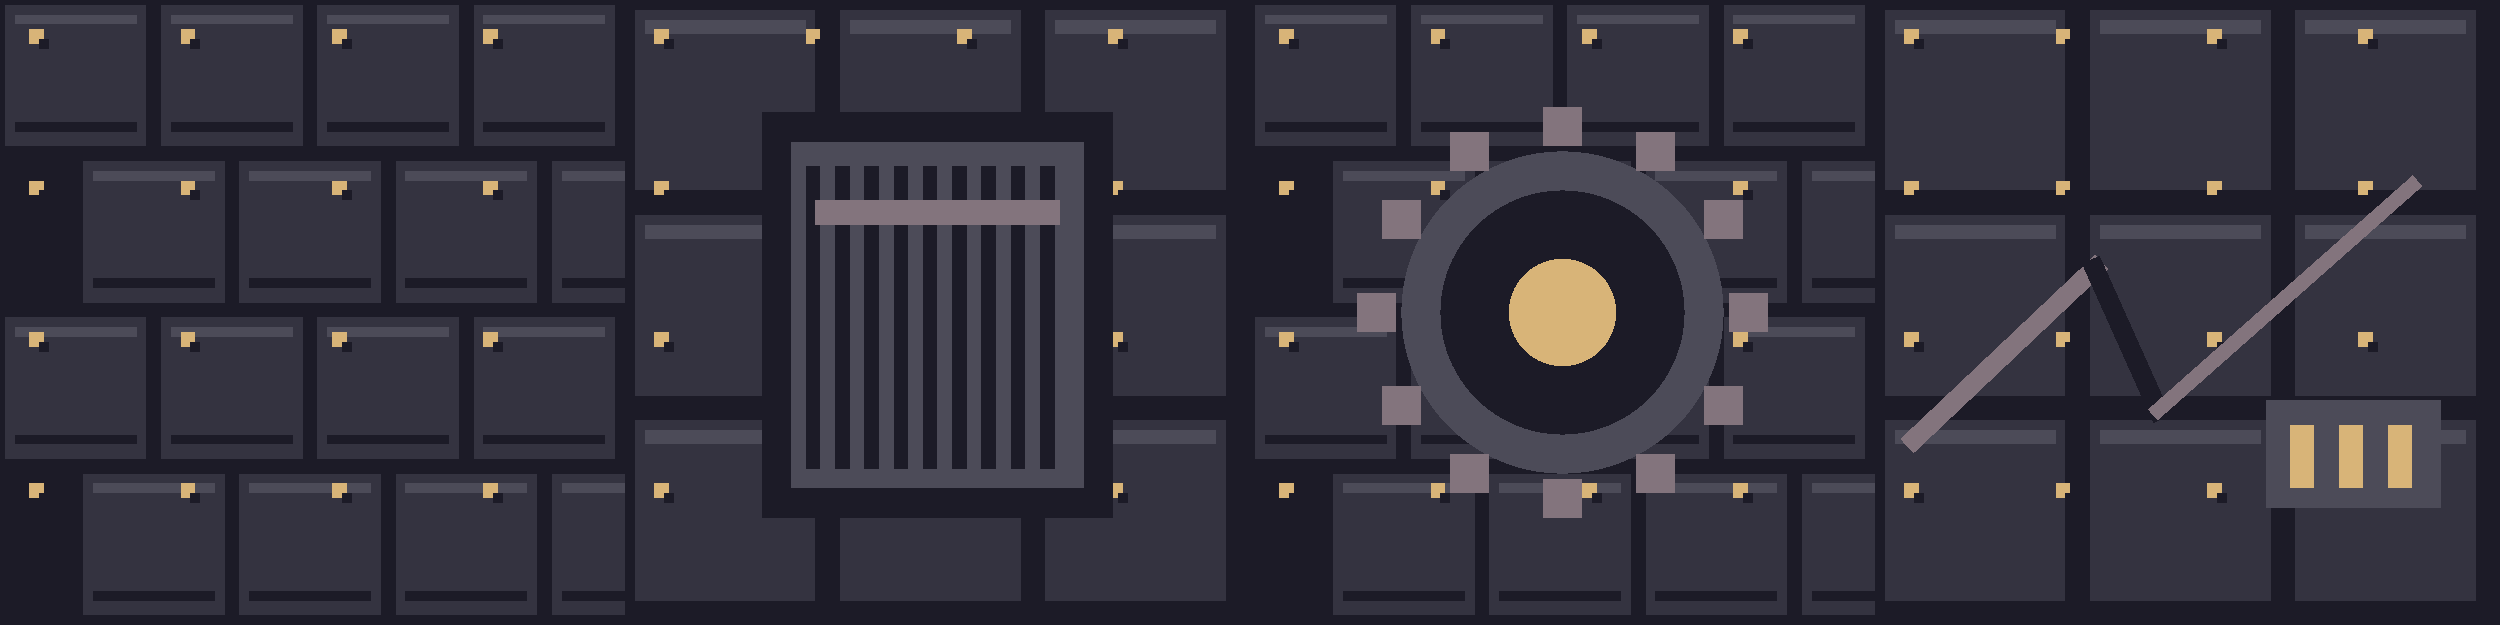
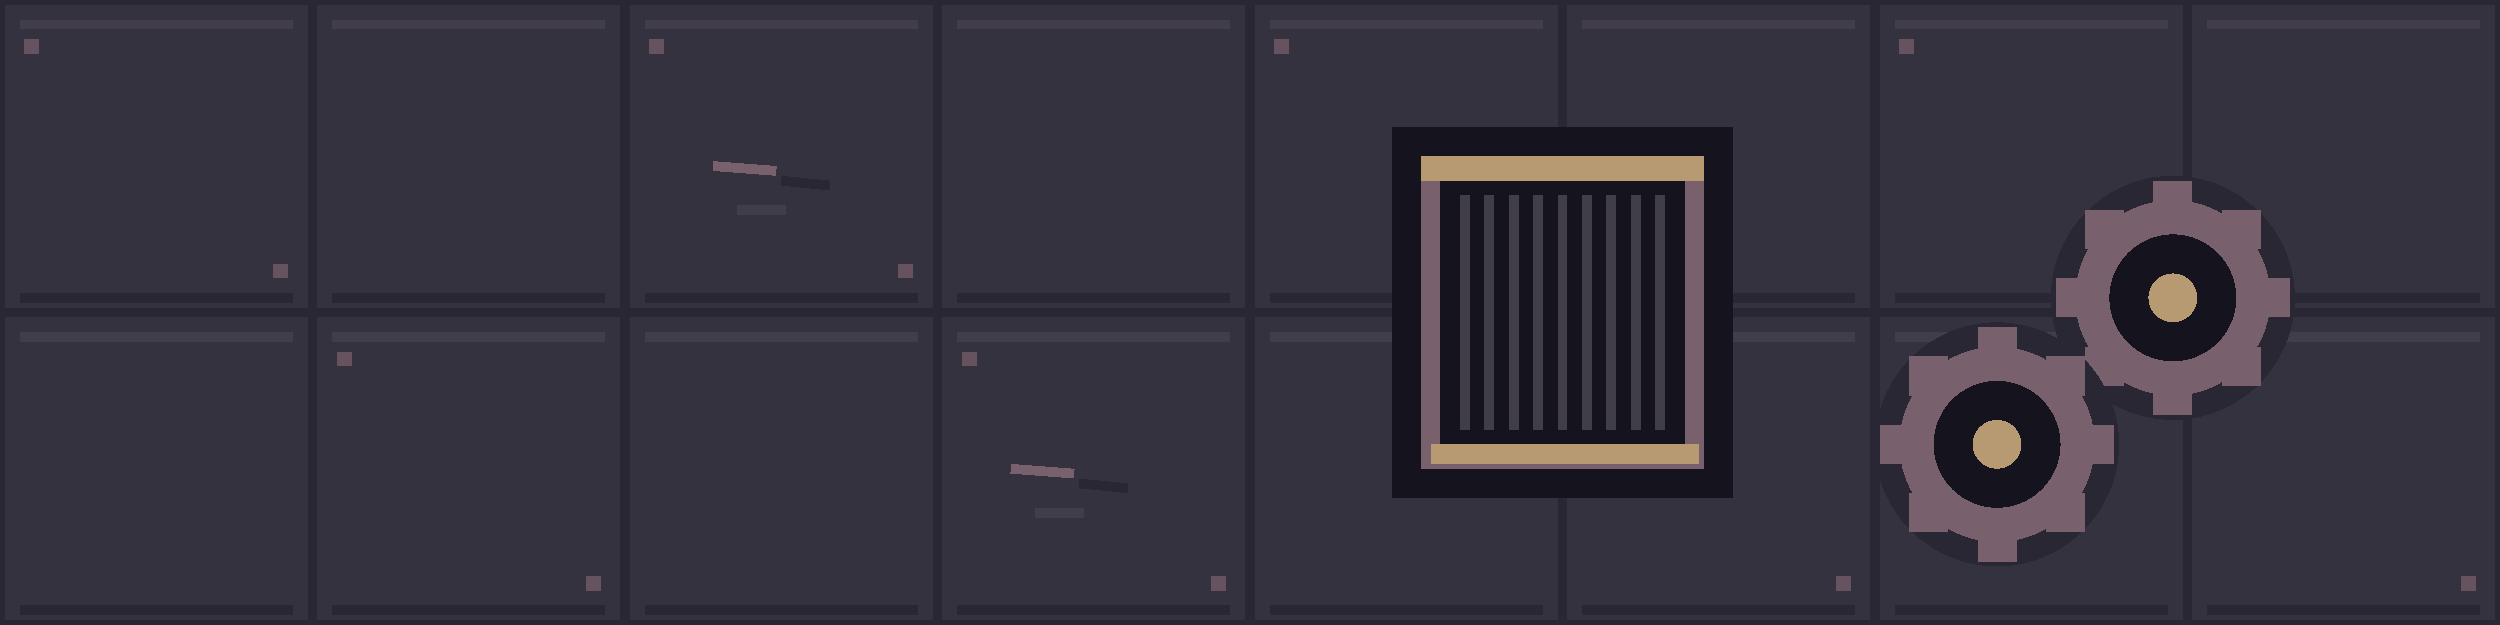
<svg xmlns="http://www.w3.org/2000/svg" width="512" height="128" viewBox="0 0 512 128" shape-rendering="crispEdges">
  <g transform="translate(0,0)">
-     <rect x="0" y="0" width="128" height="128" fill="#1c1b27" />
-     <rect x="1" y="1" width="29" height="29" fill="#343340" />
-     <rect x="3" y="3" width="25" height="2" fill="#4c4b58" />
-     <rect x="3" y="25" width="25" height="2" fill="#1c1b27" />
-     <rect x="33" y="1" width="29" height="29" fill="#343340" />
-     <rect x="35" y="3" width="25" height="2" fill="#4c4b58" />
-     <rect x="35" y="25" width="25" height="2" fill="#1c1b27" />
-     <rect x="65" y="1" width="29" height="29" fill="#343340" />
-     <rect x="67" y="3" width="25" height="2" fill="#4c4b58" />
-     <rect x="67" y="25" width="25" height="2" fill="#1c1b27" />
-     <rect x="97" y="1" width="29" height="29" fill="#343340" />
-     <rect x="99" y="3" width="25" height="2" fill="#4c4b58" />
-     <rect x="99" y="25" width="25" height="2" fill="#1c1b27" />
-     <rect x="17" y="33" width="29" height="29" fill="#343340" />
-     <rect x="19" y="35" width="25" height="2" fill="#4c4b58" />
-     <rect x="19" y="57" width="25" height="2" fill="#1c1b27" />
-     <rect x="49" y="33" width="29" height="29" fill="#343340" />
-     <rect x="51" y="35" width="25" height="2" fill="#4c4b58" />
-     <rect x="51" y="57" width="25" height="2" fill="#1c1b27" />
-     <rect x="81" y="33" width="29" height="29" fill="#343340" />
-     <rect x="83" y="35" width="25" height="2" fill="#4c4b58" />
-     <rect x="83" y="57" width="25" height="2" fill="#1c1b27" />
-     <rect x="113" y="33" width="29" height="29" fill="#343340" />
-     <rect x="115" y="35" width="25" height="2" fill="#4c4b58" />
-     <rect x="115" y="57" width="25" height="2" fill="#1c1b27" />
-     <rect x="1" y="65" width="29" height="29" fill="#343340" />
-     <rect x="3" y="67" width="25" height="2" fill="#4c4b58" />
-     <rect x="3" y="89" width="25" height="2" fill="#1c1b27" />
-     <rect x="33" y="65" width="29" height="29" fill="#343340" />
-     <rect x="35" y="67" width="25" height="2" fill="#4c4b58" />
-     <rect x="35" y="89" width="25" height="2" fill="#1c1b27" />
-     <rect x="65" y="65" width="29" height="29" fill="#343340" />
-     <rect x="67" y="67" width="25" height="2" fill="#4c4b58" />
-     <rect x="67" y="89" width="25" height="2" fill="#1c1b27" />
-     <rect x="97" y="65" width="29" height="29" fill="#343340" />
-     <rect x="99" y="67" width="25" height="2" fill="#4c4b58" />
-     <rect x="99" y="89" width="25" height="2" fill="#1c1b27" />
-     <rect x="17" y="97" width="29" height="29" fill="#343340" />
-     <rect x="19" y="99" width="25" height="2" fill="#4c4b58" />
-     <rect x="19" y="121" width="25" height="2" fill="#1c1b27" />
-     <rect x="49" y="97" width="29" height="29" fill="#343340" />
-     <rect x="51" y="99" width="25" height="2" fill="#4c4b58" />
-     <rect x="51" y="121" width="25" height="2" fill="#1c1b27" />
-     <rect x="81" y="97" width="29" height="29" fill="#343340" />
-     <rect x="83" y="99" width="25" height="2" fill="#4c4b58" />
-     <rect x="83" y="121" width="25" height="2" fill="#1c1b27" />
-     <rect x="113" y="97" width="29" height="29" fill="#343340" />
-     <rect x="115" y="99" width="25" height="2" fill="#4c4b58" />
-     <rect x="115" y="121" width="25" height="2" fill="#1c1b27" />
-     <rect x="6" y="6" width="3" height="3" fill="#d8b478" />
-     <rect x="8" y="8" width="2" height="2" fill="#1c1b27" />
-     <rect x="37" y="6" width="3" height="3" fill="#d8b478" />
-     <rect x="39" y="8" width="2" height="2" fill="#1c1b27" />
-     <rect x="68" y="6" width="3" height="3" fill="#d8b478" />
-     <rect x="70" y="8" width="2" height="2" fill="#1c1b27" />
-     <rect x="99" y="6" width="3" height="3" fill="#d8b478" />
-     <rect x="101" y="8" width="2" height="2" fill="#1c1b27" />
-     <rect x="6" y="37" width="3" height="3" fill="#d8b478" />
-     <rect x="8" y="39" width="2" height="2" fill="#1c1b27" />
-     <rect x="37" y="37" width="3" height="3" fill="#d8b478" />
-     <rect x="39" y="39" width="2" height="2" fill="#1c1b27" />
-     <rect x="68" y="37" width="3" height="3" fill="#d8b478" />
-     <rect x="70" y="39" width="2" height="2" fill="#1c1b27" />
-     <rect x="99" y="37" width="3" height="3" fill="#d8b478" />
-     <rect x="101" y="39" width="2" height="2" fill="#1c1b27" />
-     <rect x="6" y="68" width="3" height="3" fill="#d8b478" />
-     <rect x="8" y="70" width="2" height="2" fill="#1c1b27" />
-     <rect x="37" y="68" width="3" height="3" fill="#d8b478" />
-     <rect x="39" y="70" width="2" height="2" fill="#1c1b27" />
-     <rect x="68" y="68" width="3" height="3" fill="#d8b478" />
-     <rect x="70" y="70" width="2" height="2" fill="#1c1b27" />
-     <rect x="99" y="68" width="3" height="3" fill="#d8b478" />
-     <rect x="101" y="70" width="2" height="2" fill="#1c1b27" />
-     <rect x="6" y="99" width="3" height="3" fill="#d8b478" />
-     <rect x="8" y="101" width="2" height="2" fill="#1c1b27" />
-     <rect x="37" y="99" width="3" height="3" fill="#d8b478" />
-     <rect x="39" y="101" width="2" height="2" fill="#1c1b27" />
-     <rect x="68" y="99" width="3" height="3" fill="#d8b478" />
-     <rect x="70" y="101" width="2" height="2" fill="#1c1b27" />
-     <rect x="99" y="99" width="3" height="3" fill="#d8b478" />
-     <rect x="101" y="101" width="2" height="2" fill="#1c1b27" />
+     <rect x="0" y="0" width="128" height="128" fill="#292734" />
+     <rect x="1" y="1" width="62" height="62" fill="#34323e" />
+     <rect x="4" y="4" width="56" height="2" fill="#413d49" />
+     <rect x="4" y="60" width="56" height="2" fill="#292734" />
+     <rect x="5" y="8" width="3" height="3" fill="#675360" />
+     <rect x="56" y="54" width="3" height="3" fill="#675360" />
+     <rect x="65" y="1" width="62" height="62" fill="#34323e" />
+     <rect x="68" y="4" width="56" height="2" fill="#413d49" />
+     <rect x="68" y="60" width="56" height="2" fill="#292734" />
+     <rect x="1" y="65" width="62" height="62" fill="#34323e" />
+     <rect x="4" y="68" width="56" height="2" fill="#413d49" />
+     <rect x="4" y="124" width="56" height="2" fill="#292734" />
+     <rect x="65" y="65" width="62" height="62" fill="#34323e" />
+     <rect x="68" y="68" width="56" height="2" fill="#413d49" />
+     <rect x="68" y="124" width="56" height="2" fill="#292734" />
+     <rect x="69" y="72" width="3" height="3" fill="#675360" />
+     <rect x="120" y="118" width="3" height="3" fill="#675360" />
  </g>
  <g transform="translate(128,0)">
-     <rect x="0" y="0" width="128" height="128" fill="#1c1b27" />
-     <rect x="2" y="2" width="37" height="37" fill="#343340" />
-     <rect x="4" y="4" width="33" height="3" fill="#4c4b58" />
-     <rect x="44" y="2" width="37" height="37" fill="#343340" />
-     <rect x="46" y="4" width="33" height="3" fill="#4c4b58" />
-     <rect x="86" y="2" width="37" height="37" fill="#343340" />
-     <rect x="88" y="4" width="33" height="3" fill="#4c4b58" />
-     <rect x="128" y="2" width="37" height="37" fill="#343340" />
-     <rect x="130" y="4" width="33" height="3" fill="#4c4b58" />
-     <rect x="2" y="44" width="37" height="37" fill="#343340" />
-     <rect x="4" y="46" width="33" height="3" fill="#4c4b58" />
-     <rect x="44" y="44" width="37" height="37" fill="#343340" />
-     <rect x="46" y="46" width="33" height="3" fill="#4c4b58" />
-     <rect x="86" y="44" width="37" height="37" fill="#343340" />
-     <rect x="88" y="46" width="33" height="3" fill="#4c4b58" />
-     <rect x="128" y="44" width="37" height="37" fill="#343340" />
-     <rect x="130" y="46" width="33" height="3" fill="#4c4b58" />
-     <rect x="2" y="86" width="37" height="37" fill="#343340" />
-     <rect x="4" y="88" width="33" height="3" fill="#4c4b58" />
-     <rect x="44" y="86" width="37" height="37" fill="#343340" />
-     <rect x="46" y="88" width="33" height="3" fill="#4c4b58" />
-     <rect x="86" y="86" width="37" height="37" fill="#343340" />
-     <rect x="88" y="88" width="33" height="3" fill="#4c4b58" />
-     <rect x="128" y="86" width="37" height="37" fill="#343340" />
-     <rect x="130" y="88" width="33" height="3" fill="#4c4b58" />
-     <rect x="2" y="128" width="37" height="37" fill="#343340" />
-     <rect x="4" y="130" width="33" height="3" fill="#4c4b58" />
-     <rect x="44" y="128" width="37" height="37" fill="#343340" />
-     <rect x="46" y="130" width="33" height="3" fill="#4c4b58" />
-     <rect x="86" y="128" width="37" height="37" fill="#343340" />
-     <rect x="88" y="130" width="33" height="3" fill="#4c4b58" />
-     <rect x="128" y="128" width="37" height="37" fill="#343340" />
-     <rect x="130" y="130" width="33" height="3" fill="#4c4b58" />
-     <rect x="6" y="6" width="3" height="3" fill="#d8b478" />
-     <rect x="8" y="8" width="2" height="2" fill="#1c1b27" />
-     <rect x="37" y="6" width="3" height="3" fill="#d8b478" />
-     <rect x="39" y="8" width="2" height="2" fill="#1c1b27" />
-     <rect x="68" y="6" width="3" height="3" fill="#d8b478" />
-     <rect x="70" y="8" width="2" height="2" fill="#1c1b27" />
-     <rect x="99" y="6" width="3" height="3" fill="#d8b478" />
-     <rect x="101" y="8" width="2" height="2" fill="#1c1b27" />
-     <rect x="6" y="37" width="3" height="3" fill="#d8b478" />
-     <rect x="8" y="39" width="2" height="2" fill="#1c1b27" />
-     <rect x="37" y="37" width="3" height="3" fill="#d8b478" />
-     <rect x="39" y="39" width="2" height="2" fill="#1c1b27" />
-     <rect x="68" y="37" width="3" height="3" fill="#d8b478" />
-     <rect x="70" y="39" width="2" height="2" fill="#1c1b27" />
-     <rect x="99" y="37" width="3" height="3" fill="#d8b478" />
-     <rect x="101" y="39" width="2" height="2" fill="#1c1b27" />
-     <rect x="6" y="68" width="3" height="3" fill="#d8b478" />
-     <rect x="8" y="70" width="2" height="2" fill="#1c1b27" />
-     <rect x="37" y="68" width="3" height="3" fill="#d8b478" />
-     <rect x="39" y="70" width="2" height="2" fill="#1c1b27" />
-     <rect x="68" y="68" width="3" height="3" fill="#d8b478" />
-     <rect x="70" y="70" width="2" height="2" fill="#1c1b27" />
-     <rect x="99" y="68" width="3" height="3" fill="#d8b478" />
-     <rect x="101" y="70" width="2" height="2" fill="#1c1b27" />
-     <rect x="6" y="99" width="3" height="3" fill="#d8b478" />
-     <rect x="8" y="101" width="2" height="2" fill="#1c1b27" />
-     <rect x="37" y="99" width="3" height="3" fill="#d8b478" />
-     <rect x="39" y="101" width="2" height="2" fill="#1c1b27" />
-     <rect x="68" y="99" width="3" height="3" fill="#d8b478" />
-     <rect x="70" y="101" width="2" height="2" fill="#1c1b27" />
-     <rect x="99" y="99" width="3" height="3" fill="#d8b478" />
-     <rect x="101" y="101" width="2" height="2" fill="#1c1b27" />
-     <rect x="28" y="23" width="72" height="83" fill="#1c1b27" />
-     <rect x="34" y="29" width="60" height="71" fill="#4c4b58" />
-     <rect x="37" y="34" width="3" height="62" fill="#1c1b27" />
-     <rect x="43" y="34" width="3" height="62" fill="#1c1b27" />
-     <rect x="49" y="34" width="3" height="62" fill="#1c1b27" />
-     <rect x="55" y="34" width="3" height="62" fill="#1c1b27" />
-     <rect x="61" y="34" width="3" height="62" fill="#1c1b27" />
-     <rect x="67" y="34" width="3" height="62" fill="#1c1b27" />
-     <rect x="73" y="34" width="3" height="62" fill="#1c1b27" />
-     <rect x="79" y="34" width="3" height="62" fill="#1c1b27" />
-     <rect x="85" y="34" width="3" height="62" fill="#1c1b27" />
-     <rect x="39" y="41" width="50" height="5" fill="#83747d" />
+     <rect x="0" y="0" width="128" height="128" fill="#292734" />
+     <rect x="1" y="1" width="62" height="62" fill="#34323e" />
+     <rect x="4" y="4" width="56" height="2" fill="#413d49" />
+     <rect x="4" y="60" width="56" height="2" fill="#292734" />
+     <rect x="5" y="8" width="3" height="3" fill="#675360" />
+     <rect x="56" y="54" width="3" height="3" fill="#675360" />
+     <rect x="65" y="1" width="62" height="62" fill="#34323e" />
+     <rect x="68" y="4" width="56" height="2" fill="#413d49" />
+     <rect x="68" y="60" width="56" height="2" fill="#292734" />
+     <rect x="1" y="65" width="62" height="62" fill="#34323e" />
+     <rect x="4" y="68" width="56" height="2" fill="#413d49" />
+     <rect x="4" y="124" width="56" height="2" fill="#292734" />
+     <rect x="65" y="65" width="62" height="62" fill="#34323e" />
+     <rect x="68" y="68" width="56" height="2" fill="#413d49" />
+     <rect x="68" y="124" width="56" height="2" fill="#292734" />
+     <rect x="69" y="72" width="3" height="3" fill="#675360" />
+     <rect x="120" y="118" width="3" height="3" fill="#675360" />
+     <path d="M18 34L31 35" fill="none" stroke="#78606c" stroke-width="2" />
+     <path d="M32 37L42 38" fill="none" stroke="#292734" stroke-width="2" />
+     <rect x="23" y="42" width="10" height="2" fill="#413d49" />
+     <path d="M79 96L92 97" fill="none" stroke="#78606c" stroke-width="2" />
+     <path d="M93 99L103 100" fill="none" stroke="#292734" stroke-width="2" />
+     <rect x="84" y="104" width="10" height="2" fill="#413d49" />
  </g>
  <g transform="translate(256,0)">
-     <rect x="0" y="0" width="128" height="128" fill="#1c1b27" />
-     <rect x="1" y="1" width="29" height="29" fill="#343340" />
-     <rect x="3" y="3" width="25" height="2" fill="#4c4b58" />
-     <rect x="3" y="25" width="25" height="2" fill="#1c1b27" />
-     <rect x="33" y="1" width="29" height="29" fill="#343340" />
-     <rect x="35" y="3" width="25" height="2" fill="#4c4b58" />
-     <rect x="35" y="25" width="25" height="2" fill="#1c1b27" />
-     <rect x="65" y="1" width="29" height="29" fill="#343340" />
-     <rect x="67" y="3" width="25" height="2" fill="#4c4b58" />
-     <rect x="67" y="25" width="25" height="2" fill="#1c1b27" />
-     <rect x="97" y="1" width="29" height="29" fill="#343340" />
-     <rect x="99" y="3" width="25" height="2" fill="#4c4b58" />
-     <rect x="99" y="25" width="25" height="2" fill="#1c1b27" />
-     <rect x="17" y="33" width="29" height="29" fill="#343340" />
-     <rect x="19" y="35" width="25" height="2" fill="#4c4b58" />
-     <rect x="19" y="57" width="25" height="2" fill="#1c1b27" />
-     <rect x="49" y="33" width="29" height="29" fill="#343340" />
-     <rect x="51" y="35" width="25" height="2" fill="#4c4b58" />
-     <rect x="51" y="57" width="25" height="2" fill="#1c1b27" />
-     <rect x="81" y="33" width="29" height="29" fill="#343340" />
-     <rect x="83" y="35" width="25" height="2" fill="#4c4b58" />
-     <rect x="83" y="57" width="25" height="2" fill="#1c1b27" />
-     <rect x="113" y="33" width="29" height="29" fill="#343340" />
-     <rect x="115" y="35" width="25" height="2" fill="#4c4b58" />
-     <rect x="115" y="57" width="25" height="2" fill="#1c1b27" />
-     <rect x="1" y="65" width="29" height="29" fill="#343340" />
-     <rect x="3" y="67" width="25" height="2" fill="#4c4b58" />
-     <rect x="3" y="89" width="25" height="2" fill="#1c1b27" />
-     <rect x="33" y="65" width="29" height="29" fill="#343340" />
-     <rect x="35" y="67" width="25" height="2" fill="#4c4b58" />
-     <rect x="35" y="89" width="25" height="2" fill="#1c1b27" />
-     <rect x="65" y="65" width="29" height="29" fill="#343340" />
-     <rect x="67" y="67" width="25" height="2" fill="#4c4b58" />
-     <rect x="67" y="89" width="25" height="2" fill="#1c1b27" />
-     <rect x="97" y="65" width="29" height="29" fill="#343340" />
-     <rect x="99" y="67" width="25" height="2" fill="#4c4b58" />
-     <rect x="99" y="89" width="25" height="2" fill="#1c1b27" />
-     <rect x="17" y="97" width="29" height="29" fill="#343340" />
-     <rect x="19" y="99" width="25" height="2" fill="#4c4b58" />
-     <rect x="19" y="121" width="25" height="2" fill="#1c1b27" />
-     <rect x="49" y="97" width="29" height="29" fill="#343340" />
-     <rect x="51" y="99" width="25" height="2" fill="#4c4b58" />
-     <rect x="51" y="121" width="25" height="2" fill="#1c1b27" />
-     <rect x="81" y="97" width="29" height="29" fill="#343340" />
-     <rect x="83" y="99" width="25" height="2" fill="#4c4b58" />
-     <rect x="83" y="121" width="25" height="2" fill="#1c1b27" />
-     <rect x="113" y="97" width="29" height="29" fill="#343340" />
-     <rect x="115" y="99" width="25" height="2" fill="#4c4b58" />
-     <rect x="115" y="121" width="25" height="2" fill="#1c1b27" />
-     <rect x="6" y="6" width="3" height="3" fill="#d8b478" />
-     <rect x="8" y="8" width="2" height="2" fill="#1c1b27" />
-     <rect x="37" y="6" width="3" height="3" fill="#d8b478" />
-     <rect x="39" y="8" width="2" height="2" fill="#1c1b27" />
-     <rect x="68" y="6" width="3" height="3" fill="#d8b478" />
-     <rect x="70" y="8" width="2" height="2" fill="#1c1b27" />
-     <rect x="99" y="6" width="3" height="3" fill="#d8b478" />
-     <rect x="101" y="8" width="2" height="2" fill="#1c1b27" />
-     <rect x="6" y="37" width="3" height="3" fill="#d8b478" />
-     <rect x="8" y="39" width="2" height="2" fill="#1c1b27" />
-     <rect x="37" y="37" width="3" height="3" fill="#d8b478" />
-     <rect x="39" y="39" width="2" height="2" fill="#1c1b27" />
-     <rect x="68" y="37" width="3" height="3" fill="#d8b478" />
-     <rect x="70" y="39" width="2" height="2" fill="#1c1b27" />
-     <rect x="99" y="37" width="3" height="3" fill="#d8b478" />
-     <rect x="101" y="39" width="2" height="2" fill="#1c1b27" />
-     <rect x="6" y="68" width="3" height="3" fill="#d8b478" />
-     <rect x="8" y="70" width="2" height="2" fill="#1c1b27" />
-     <rect x="37" y="68" width="3" height="3" fill="#d8b478" />
-     <rect x="39" y="70" width="2" height="2" fill="#1c1b27" />
-     <rect x="68" y="68" width="3" height="3" fill="#d8b478" />
-     <rect x="70" y="70" width="2" height="2" fill="#1c1b27" />
-     <rect x="99" y="68" width="3" height="3" fill="#d8b478" />
-     <rect x="101" y="70" width="2" height="2" fill="#1c1b27" />
-     <rect x="6" y="99" width="3" height="3" fill="#d8b478" />
-     <rect x="8" y="101" width="2" height="2" fill="#1c1b27" />
-     <rect x="37" y="99" width="3" height="3" fill="#d8b478" />
-     <rect x="39" y="101" width="2" height="2" fill="#1c1b27" />
-     <rect x="68" y="99" width="3" height="3" fill="#d8b478" />
-     <rect x="70" y="101" width="2" height="2" fill="#1c1b27" />
-     <rect x="99" y="99" width="3" height="3" fill="#d8b478" />
-     <rect x="101" y="101" width="2" height="2" fill="#1c1b27" />
-     <circle cx="64" cy="64" r="33" fill="#4c4b58" />
-     <circle cx="64" cy="64" r="25" fill="#1c1b27" />
-     <circle cx="64" cy="64" r="11" fill="#d8b478" />
-     <rect x="98" y="60" width="8" height="8" fill="#83747d" />
-     <rect x="93" y="79" width="8" height="8" fill="#83747d" />
-     <rect x="79" y="93" width="8" height="8" fill="#83747d" />
-     <rect x="60" y="98" width="8" height="8" fill="#83747d" />
-     <rect x="41" y="93" width="8" height="8" fill="#83747d" />
-     <rect x="27" y="79" width="8" height="8" fill="#83747d" />
-     <rect x="22" y="60" width="8" height="8" fill="#83747d" />
-     <rect x="27" y="41" width="8" height="8" fill="#83747d" />
-     <rect x="41" y="27" width="8" height="8" fill="#83747d" />
-     <rect x="60" y="22" width="8" height="8" fill="#83747d" />
-     <rect x="79" y="27" width="8" height="8" fill="#83747d" />
-     <rect x="93" y="41" width="8" height="8" fill="#83747d" />
+     <rect x="0" y="0" width="128" height="128" fill="#292734" />
+     <rect x="1" y="1" width="62" height="62" fill="#34323e" />
+     <rect x="4" y="4" width="56" height="2" fill="#413d49" />
+     <rect x="4" y="60" width="56" height="2" fill="#292734" />
+     <rect x="5" y="8" width="3" height="3" fill="#675360" />
+     <rect x="56" y="54" width="3" height="3" fill="#675360" />
+     <rect x="65" y="1" width="62" height="62" fill="#34323e" />
+     <rect x="68" y="4" width="56" height="2" fill="#413d49" />
+     <rect x="68" y="60" width="56" height="2" fill="#292734" />
+     <rect x="1" y="65" width="62" height="62" fill="#34323e" />
+     <rect x="4" y="68" width="56" height="2" fill="#413d49" />
+     <rect x="4" y="124" width="56" height="2" fill="#292734" />
+     <rect x="65" y="65" width="62" height="62" fill="#34323e" />
+     <rect x="68" y="68" width="56" height="2" fill="#413d49" />
+     <rect x="68" y="124" width="56" height="2" fill="#292734" />
+     <rect x="69" y="72" width="3" height="3" fill="#675360" />
+     <rect x="120" y="118" width="3" height="3" fill="#675360" />
+     <rect x="29" y="26" width="70" height="76" fill="#15131d" />
+     <rect x="35" y="32" width="58" height="64" fill="#78606c" />
+     <rect x="39" y="36" width="50" height="56" fill="#15131d" />
+     <rect x="43" y="40" width="2" height="48" fill="#413d49" />
+     <rect x="48" y="40" width="2" height="48" fill="#413d49" />
+     <rect x="53" y="40" width="2" height="48" fill="#413d49" />
+     <rect x="58" y="40" width="2" height="48" fill="#413d49" />
+     <rect x="63" y="40" width="2" height="48" fill="#413d49" />
+     <rect x="68" y="40" width="2" height="48" fill="#413d49" />
+     <rect x="73" y="40" width="2" height="48" fill="#413d49" />
+     <rect x="78" y="40" width="2" height="48" fill="#413d49" />
+     <rect x="83" y="40" width="2" height="48" fill="#413d49" />
+     <rect x="35" y="32" width="58" height="5" fill="#b79a72" />
+     <rect x="37" y="91" width="55" height="4" fill="#b79a72" />
  </g>
  <g transform="translate(384,0)">
-     <rect x="0" y="0" width="128" height="128" fill="#1c1b27" />
-     <rect x="2" y="2" width="37" height="37" fill="#343340" />
-     <rect x="4" y="4" width="33" height="3" fill="#4c4b58" />
-     <rect x="44" y="2" width="37" height="37" fill="#343340" />
-     <rect x="46" y="4" width="33" height="3" fill="#4c4b58" />
-     <rect x="86" y="2" width="37" height="37" fill="#343340" />
-     <rect x="88" y="4" width="33" height="3" fill="#4c4b58" />
-     <rect x="128" y="2" width="37" height="37" fill="#343340" />
-     <rect x="130" y="4" width="33" height="3" fill="#4c4b58" />
-     <rect x="2" y="44" width="37" height="37" fill="#343340" />
-     <rect x="4" y="46" width="33" height="3" fill="#4c4b58" />
-     <rect x="44" y="44" width="37" height="37" fill="#343340" />
-     <rect x="46" y="46" width="33" height="3" fill="#4c4b58" />
-     <rect x="86" y="44" width="37" height="37" fill="#343340" />
-     <rect x="88" y="46" width="33" height="3" fill="#4c4b58" />
-     <rect x="128" y="44" width="37" height="37" fill="#343340" />
-     <rect x="130" y="46" width="33" height="3" fill="#4c4b58" />
-     <rect x="2" y="86" width="37" height="37" fill="#343340" />
-     <rect x="4" y="88" width="33" height="3" fill="#4c4b58" />
-     <rect x="44" y="86" width="37" height="37" fill="#343340" />
-     <rect x="46" y="88" width="33" height="3" fill="#4c4b58" />
-     <rect x="86" y="86" width="37" height="37" fill="#343340" />
-     <rect x="88" y="88" width="33" height="3" fill="#4c4b58" />
-     <rect x="128" y="86" width="37" height="37" fill="#343340" />
-     <rect x="130" y="88" width="33" height="3" fill="#4c4b58" />
-     <rect x="2" y="128" width="37" height="37" fill="#343340" />
-     <rect x="4" y="130" width="33" height="3" fill="#4c4b58" />
-     <rect x="44" y="128" width="37" height="37" fill="#343340" />
-     <rect x="46" y="130" width="33" height="3" fill="#4c4b58" />
-     <rect x="86" y="128" width="37" height="37" fill="#343340" />
-     <rect x="88" y="130" width="33" height="3" fill="#4c4b58" />
-     <rect x="128" y="128" width="37" height="37" fill="#343340" />
-     <rect x="130" y="130" width="33" height="3" fill="#4c4b58" />
-     <rect x="6" y="6" width="3" height="3" fill="#d8b478" />
-     <rect x="8" y="8" width="2" height="2" fill="#1c1b27" />
-     <rect x="37" y="6" width="3" height="3" fill="#d8b478" />
-     <rect x="39" y="8" width="2" height="2" fill="#1c1b27" />
-     <rect x="68" y="6" width="3" height="3" fill="#d8b478" />
-     <rect x="70" y="8" width="2" height="2" fill="#1c1b27" />
-     <rect x="99" y="6" width="3" height="3" fill="#d8b478" />
-     <rect x="101" y="8" width="2" height="2" fill="#1c1b27" />
-     <rect x="6" y="37" width="3" height="3" fill="#d8b478" />
-     <rect x="8" y="39" width="2" height="2" fill="#1c1b27" />
-     <rect x="37" y="37" width="3" height="3" fill="#d8b478" />
-     <rect x="39" y="39" width="2" height="2" fill="#1c1b27" />
-     <rect x="68" y="37" width="3" height="3" fill="#d8b478" />
-     <rect x="70" y="39" width="2" height="2" fill="#1c1b27" />
-     <rect x="99" y="37" width="3" height="3" fill="#d8b478" />
-     <rect x="101" y="39" width="2" height="2" fill="#1c1b27" />
-     <rect x="6" y="68" width="3" height="3" fill="#d8b478" />
-     <rect x="8" y="70" width="2" height="2" fill="#1c1b27" />
-     <rect x="37" y="68" width="3" height="3" fill="#d8b478" />
-     <rect x="39" y="70" width="2" height="2" fill="#1c1b27" />
-     <rect x="68" y="68" width="3" height="3" fill="#d8b478" />
-     <rect x="70" y="70" width="2" height="2" fill="#1c1b27" />
-     <rect x="99" y="68" width="3" height="3" fill="#d8b478" />
-     <rect x="101" y="70" width="2" height="2" fill="#1c1b27" />
-     <rect x="6" y="99" width="3" height="3" fill="#d8b478" />
-     <rect x="8" y="101" width="2" height="2" fill="#1c1b27" />
-     <rect x="37" y="99" width="3" height="3" fill="#d8b478" />
-     <rect x="39" y="101" width="2" height="2" fill="#1c1b27" />
-     <rect x="68" y="99" width="3" height="3" fill="#d8b478" />
-     <rect x="70" y="101" width="2" height="2" fill="#1c1b27" />
-     <rect x="99" y="99" width="3" height="3" fill="#d8b478" />
-     <rect x="101" y="101" width="2" height="2" fill="#1c1b27" />
-     <path d="M8 90L45 55" stroke="#83747d" stroke-width="4" fill="none" stroke-linecap="square" />
-     <path d="M45 55L58 84" stroke="#1c1b27" stroke-width="4" fill="none" stroke-linecap="square" />
-     <path d="M58 84L110 38" stroke="#83747d" stroke-width="3" fill="none" stroke-linecap="square" />
-     <rect x="80" y="82" width="36" height="22" fill="#4c4b58" />
-     <rect x="85" y="87" width="5" height="13" fill="#d8b478" />
-     <rect x="95" y="87" width="5" height="13" fill="#d8b478" />
-     <rect x="105" y="87" width="5" height="13" fill="#d8b478" />
+     <rect x="0" y="0" width="128" height="128" fill="#292734" />
+     <rect x="1" y="1" width="62" height="62" fill="#34323e" />
+     <rect x="4" y="4" width="56" height="2" fill="#413d49" />
+     <rect x="4" y="60" width="56" height="2" fill="#292734" />
+     <rect x="5" y="8" width="3" height="3" fill="#675360" />
+     <rect x="56" y="54" width="3" height="3" fill="#675360" />
+     <rect x="65" y="1" width="62" height="62" fill="#34323e" />
+     <rect x="68" y="4" width="56" height="2" fill="#413d49" />
+     <rect x="68" y="60" width="56" height="2" fill="#292734" />
+     <rect x="1" y="65" width="62" height="62" fill="#34323e" />
+     <rect x="4" y="68" width="56" height="2" fill="#413d49" />
+     <rect x="4" y="124" width="56" height="2" fill="#292734" />
+     <rect x="65" y="65" width="62" height="62" fill="#34323e" />
+     <rect x="68" y="68" width="56" height="2" fill="#413d49" />
+     <rect x="68" y="124" width="56" height="2" fill="#292734" />
+     <rect x="69" y="72" width="3" height="3" fill="#675360" />
+     <rect x="120" y="118" width="3" height="3" fill="#675360" />
+     <circle cx="61" cy="61" r="25" fill="#292734" />
+     <circle cx="61" cy="61" r="20" fill="#78606c" />
+     <circle cx="61" cy="61" r="13" fill="#15131d" />
+     <circle cx="61" cy="61" r="5" fill="#b79a72" />
+     <rect x="77" y="57" width="8" height="8" fill="#78606c" />
+     <rect x="71" y="71" width="8" height="8" fill="#78606c" />
+     <rect x="57" y="77" width="8" height="8" fill="#78606c" />
+     <rect x="43" y="71" width="8" height="8" fill="#78606c" />
+     <rect x="37" y="57" width="8" height="8" fill="#78606c" />
+     <rect x="43" y="43" width="8" height="8" fill="#78606c" />
+     <rect x="57" y="37" width="8" height="8" fill="#78606c" />
+     <rect x="71" y="43" width="8" height="8" fill="#78606c" />
+     <circle cx="25" cy="91" r="25" fill="#292734" />
+     <circle cx="25" cy="91" r="20" fill="#78606c" />
+     <circle cx="25" cy="91" r="13" fill="#15131d" />
+     <circle cx="25" cy="91" r="5" fill="#b79a72" />
+     <rect x="41" y="87" width="8" height="8" fill="#78606c" />
+     <rect x="35" y="101" width="8" height="8" fill="#78606c" />
+     <rect x="21" y="107" width="8" height="8" fill="#78606c" />
+     <rect x="7" y="101" width="8" height="8" fill="#78606c" />
+     <rect x="1" y="87" width="8" height="8" fill="#78606c" />
+     <rect x="7" y="73" width="8" height="8" fill="#78606c" />
+     <rect x="21" y="67" width="8" height="8" fill="#78606c" />
+     <rect x="35" y="73" width="8" height="8" fill="#78606c" />
  </g>
</svg>
